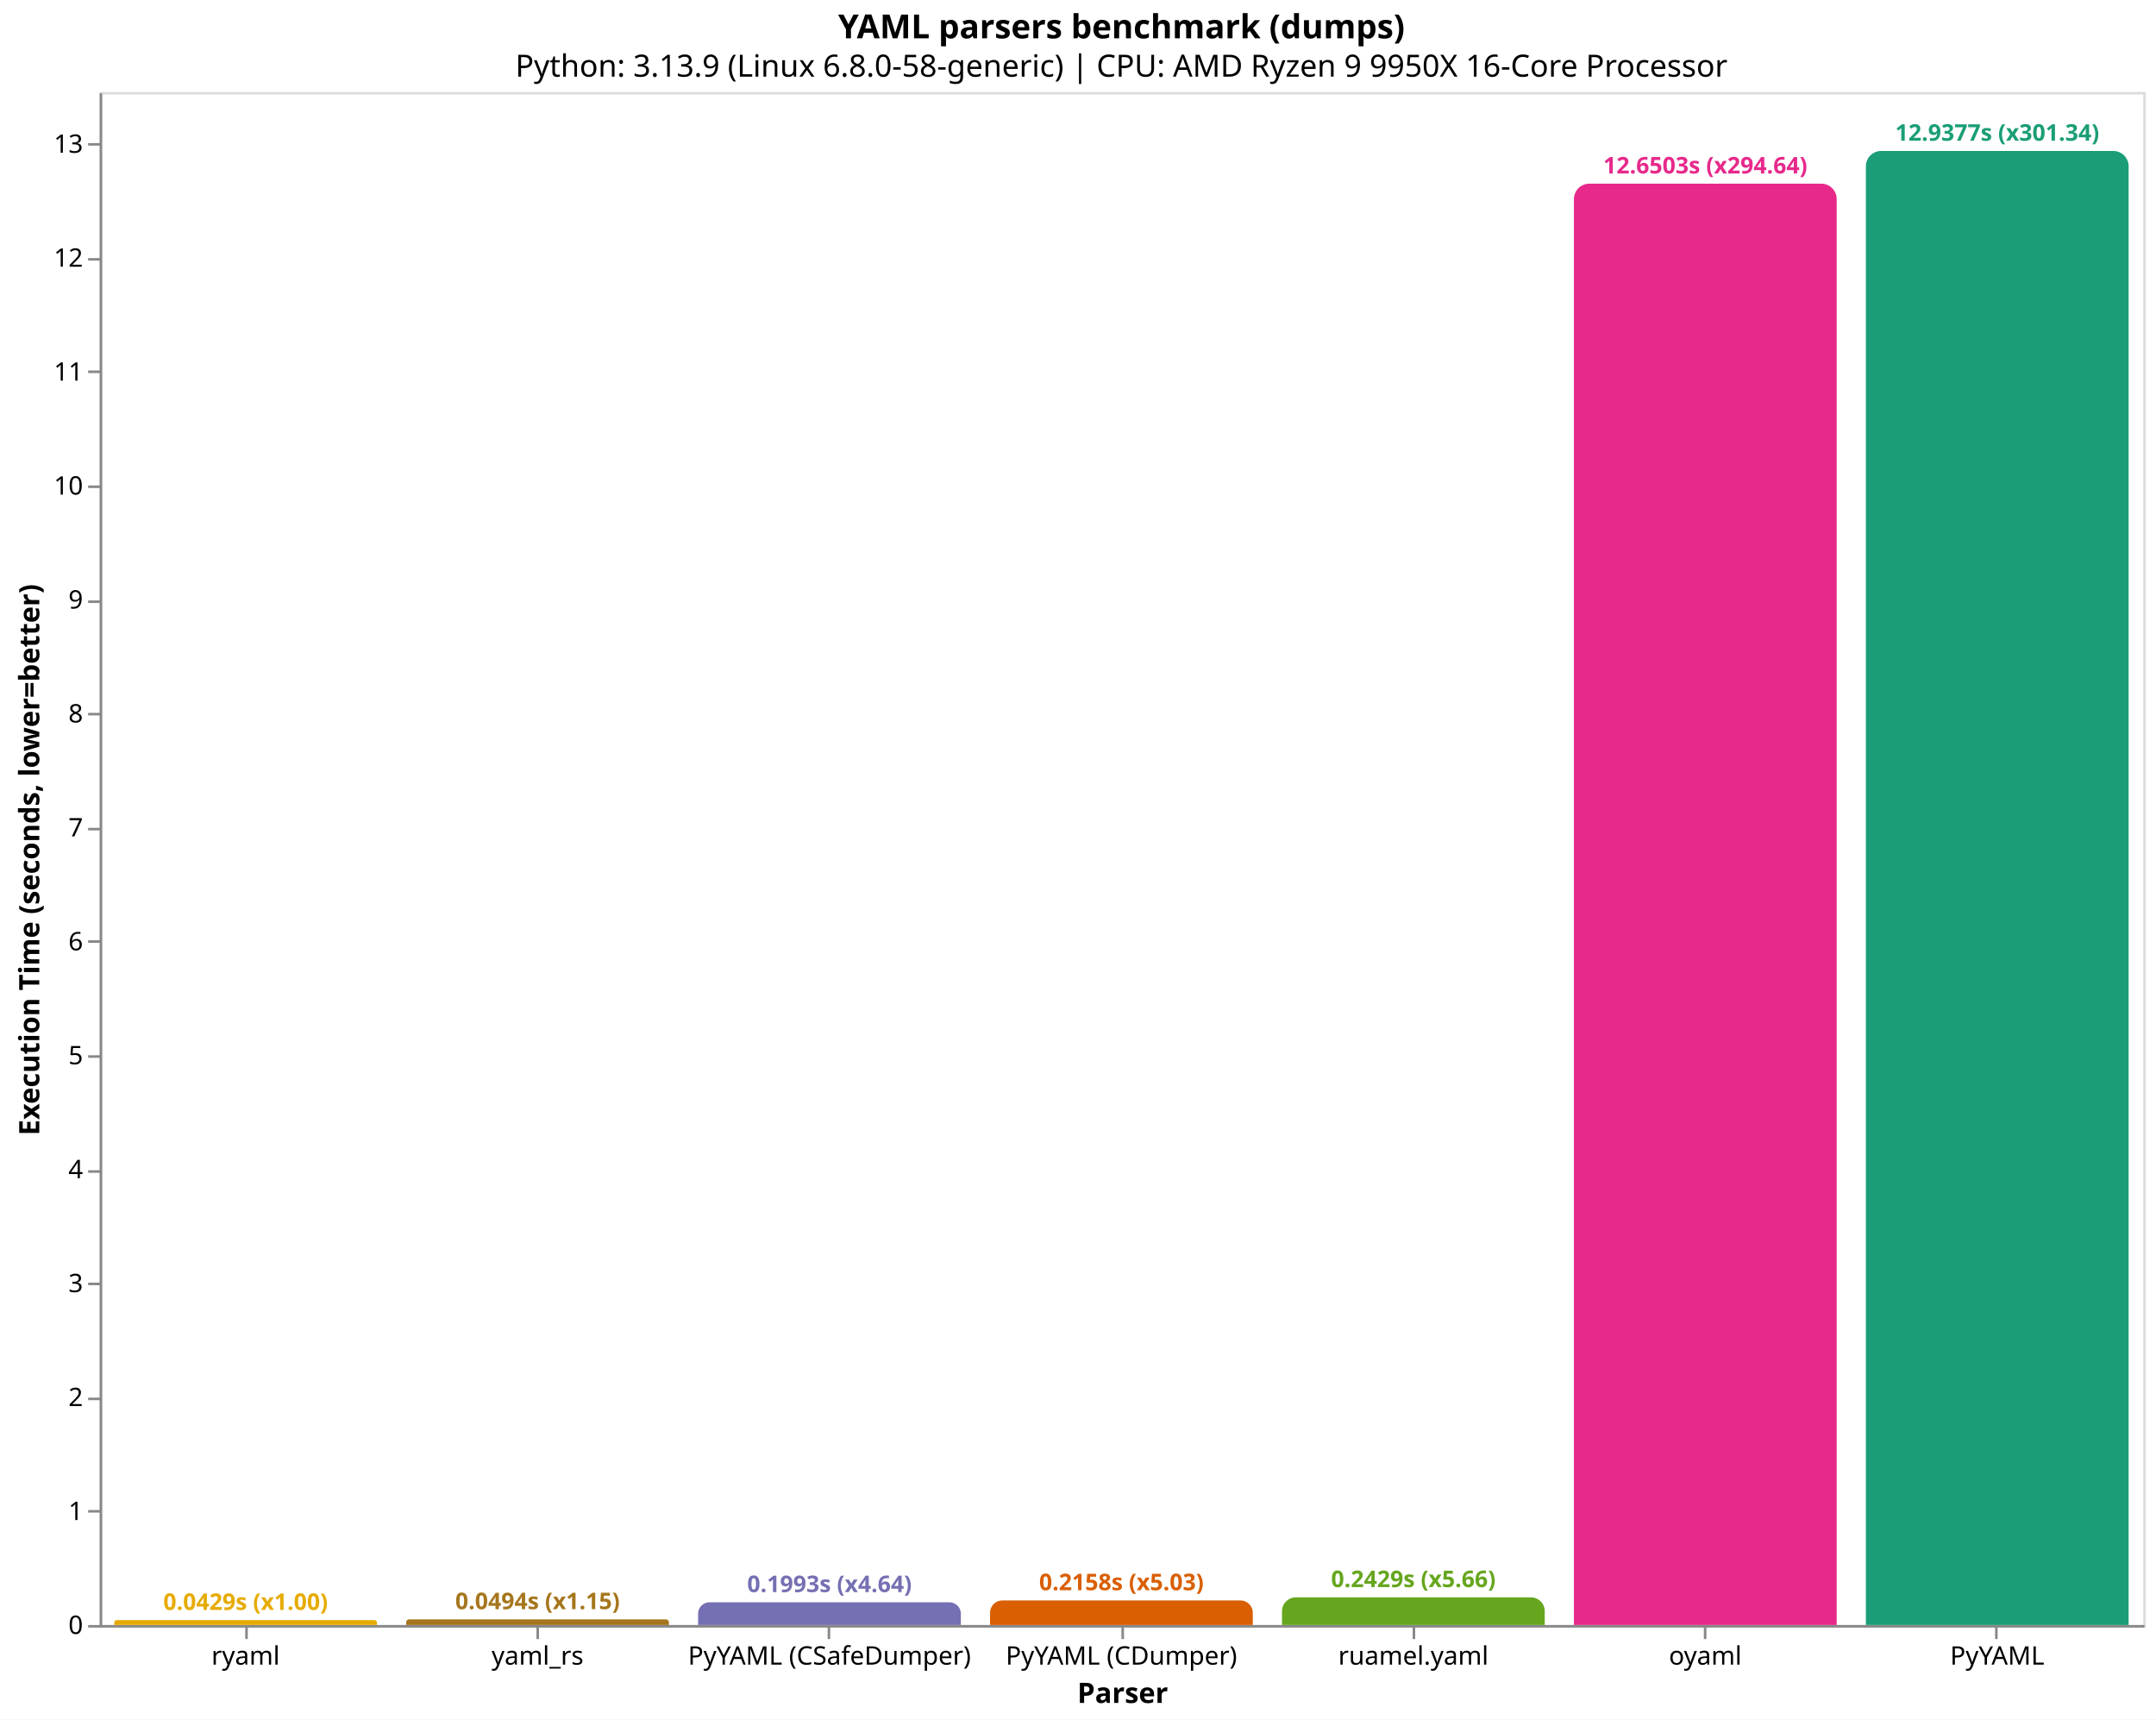
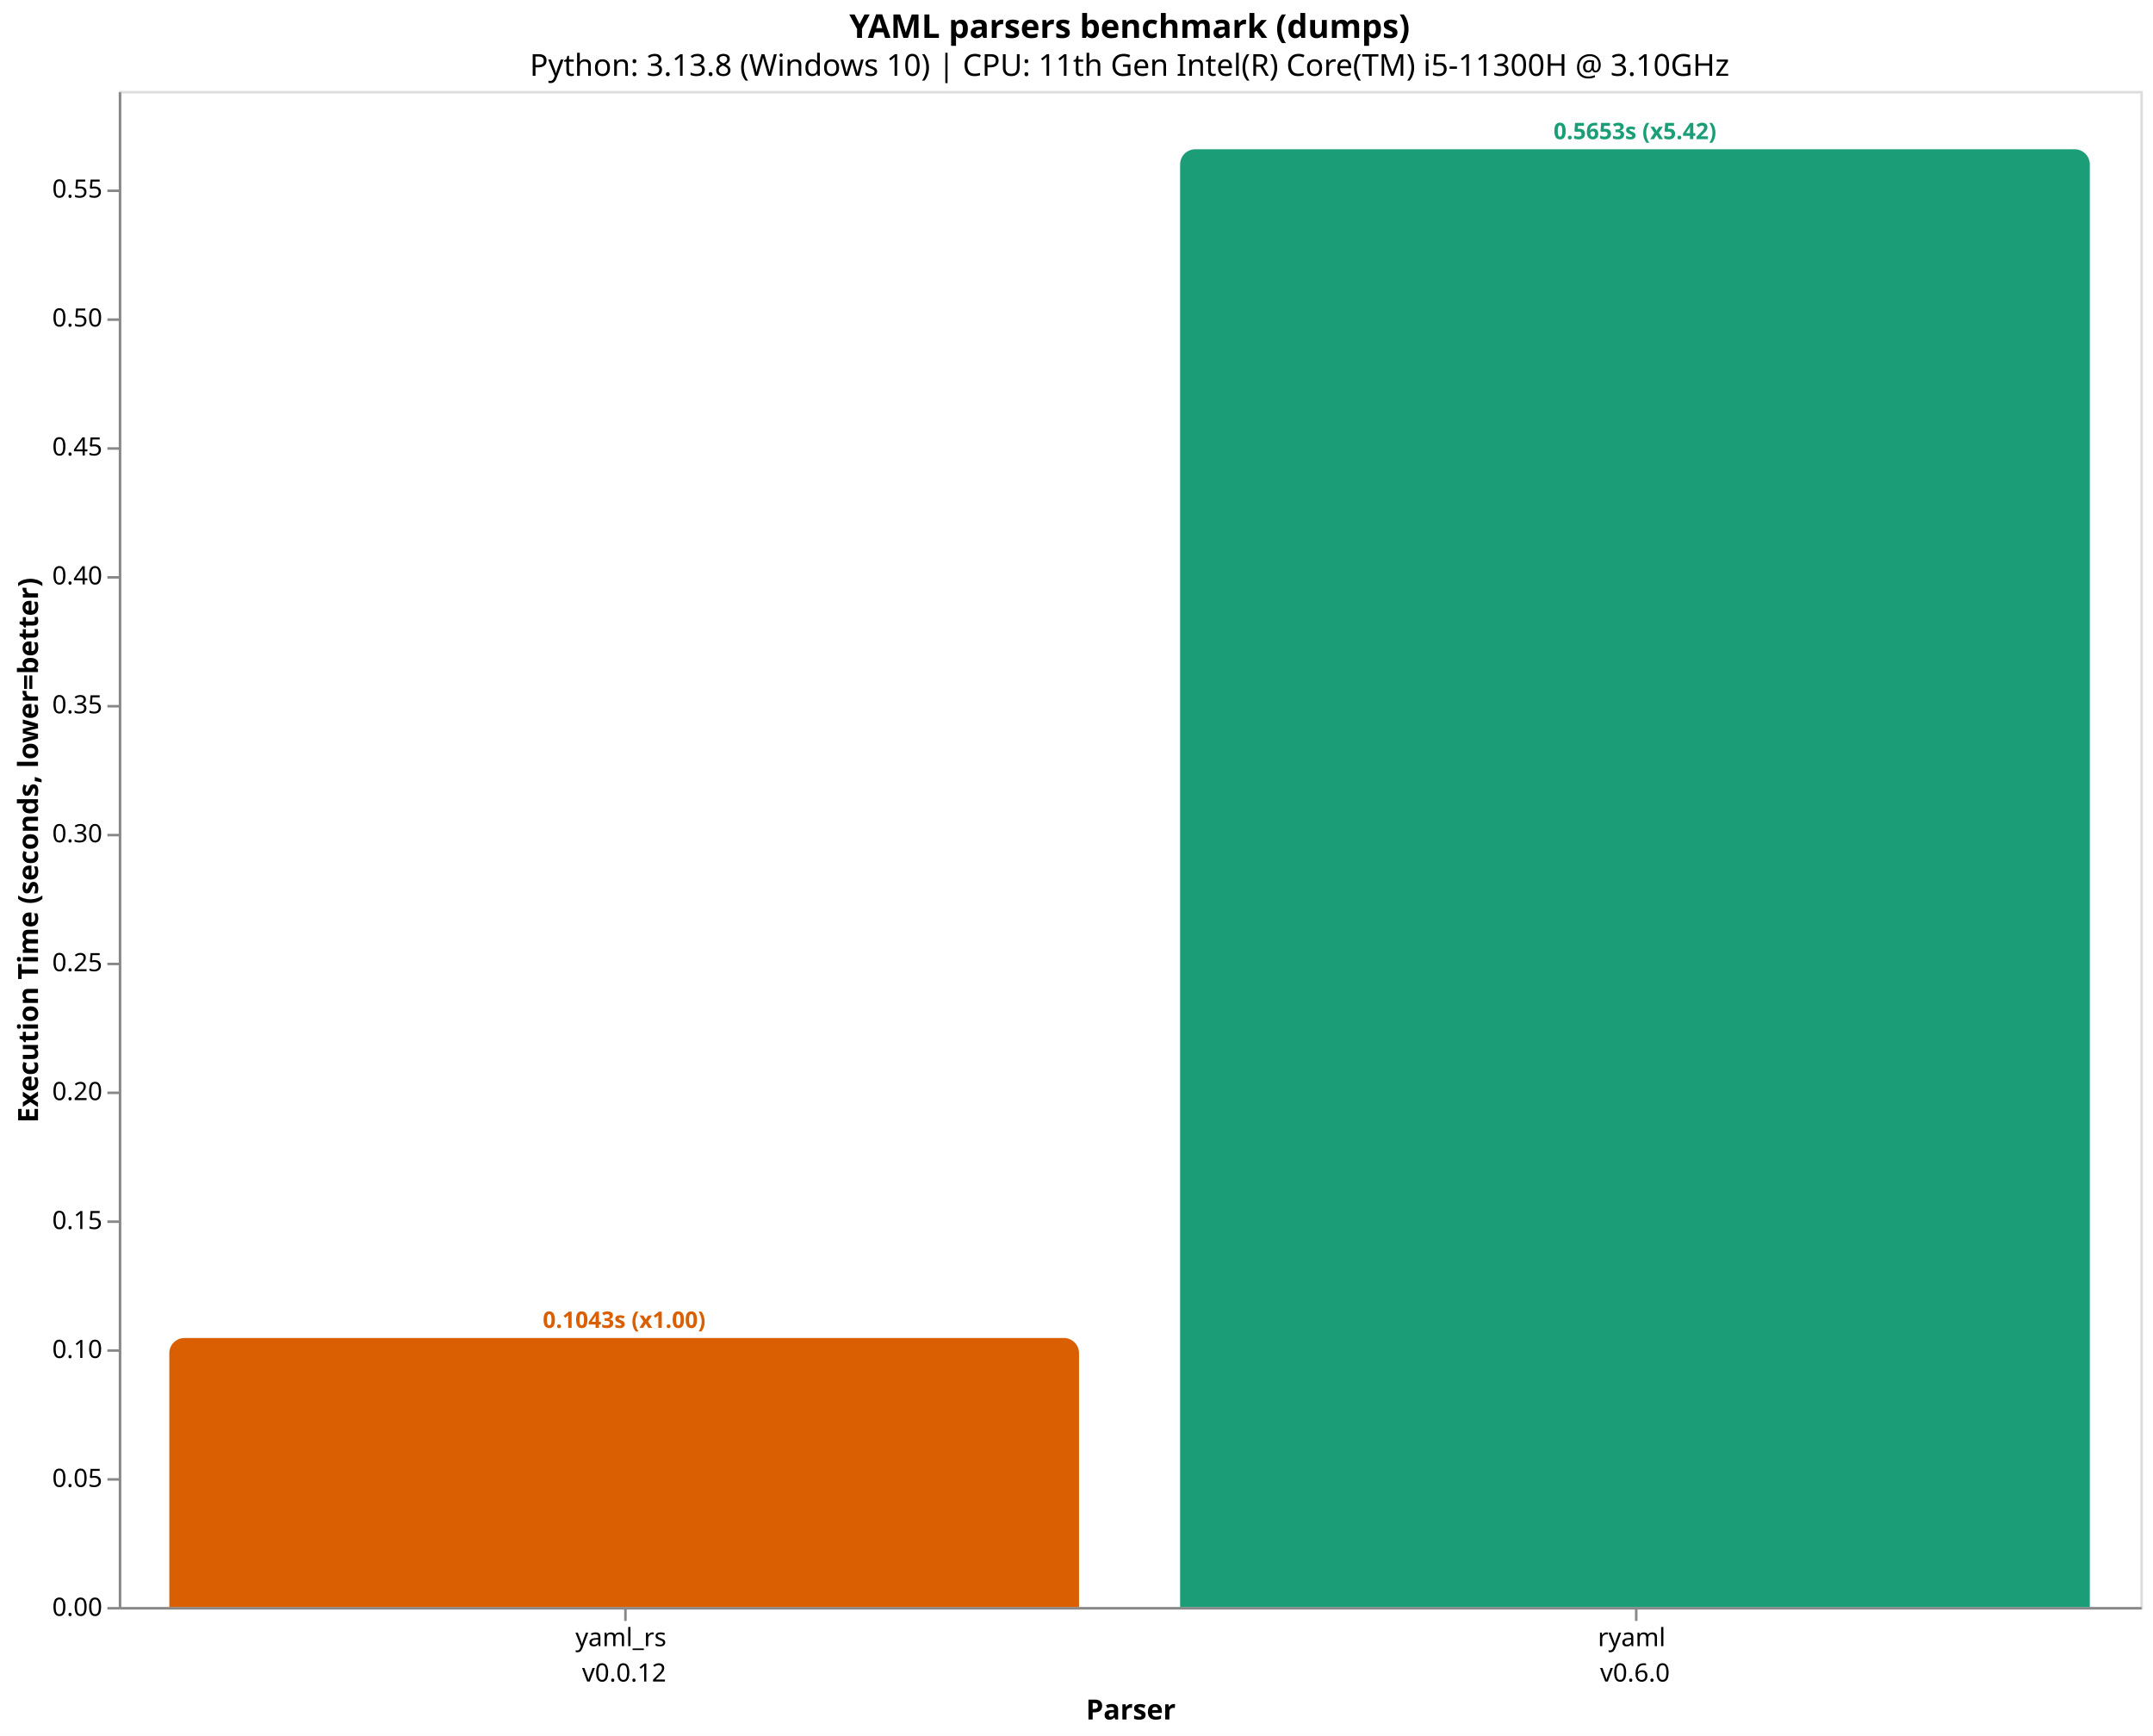
- <svg xmlns="http://www.w3.org/2000/svg" version="1.1" class="marks" width="844" height="673" viewBox="0 0 844 673">
-   <rect width="844" height="673" fill="white" />
-   <g fill="none" stroke-miterlimit="10" transform="translate(39,36)">
+ <svg xmlns="http://www.w3.org/2000/svg" version="1.1" class="marks" width="852" height="687" viewBox="0 0 852 687">
+   <rect width="852" height="687" fill="white" />
+   <g fill="none" stroke-miterlimit="10" transform="translate(47,36)">
    <g class="mark-group role-frame root" role="graphics-object" aria-roledescription="group mark container">
      <g transform="translate(0,0)">
        <path class="background" aria-hidden="true" d="M0.5,0.5h800v600h-800Z" stroke="#ddd" />
        <g>
-           <g class="mark-group role-axis" role="graphics-symbol" aria-roledescription="axis" aria-label="X-axis titled 'Parser' for a discrete scale with 7 values: ryaml, yaml_rs, PyYAML (CSafeDumper), PyYAML (CDumper), ruamel.yaml, oyaml, PyYAML">
+           <g class="mark-group role-axis" role="graphics-symbol" aria-roledescription="axis" aria-label="X-axis titled 'Parser' for a discrete scale with 2 values: yaml_rs&#10;v0.0.12, ryaml&#10;v0.6.0">
            <g transform="translate(0.5,600.5)">
              <path class="background" aria-hidden="true" d="M0,0h0v0h0Z" pointer-events="none" />
              <g>
                <g class="mark-rule role-axis-tick" pointer-events="none">
-                   <line transform="translate(57,0)" x2="0" y2="5" stroke="#888" stroke-width="1" opacity="1" />
-                   <line transform="translate(171,0)" x2="0" y2="5" stroke="#888" stroke-width="1" opacity="1" />
-                   <line transform="translate(285,0)" x2="0" y2="5" stroke="#888" stroke-width="1" opacity="1" />
-                   <line transform="translate(400,0)" x2="0" y2="5" stroke="#888" stroke-width="1" opacity="1" />
-                   <line transform="translate(514,0)" x2="0" y2="5" stroke="#888" stroke-width="1" opacity="1" />
-                   <line transform="translate(628,0)" x2="0" y2="5" stroke="#888" stroke-width="1" opacity="1" />
-                   <line transform="translate(742,0)" x2="0" y2="5" stroke="#888" stroke-width="1" opacity="1" />
+                   <line transform="translate(200,0)" x2="0" y2="5" stroke="#888" stroke-width="1" opacity="1" />
+                   <line transform="translate(600,0)" x2="0" y2="5" stroke="#888" stroke-width="1" opacity="1" />
                </g>
                <g class="mark-text role-axis-label" pointer-events="none">
-                   <text text-anchor="middle" transform="translate(56.64286,15)" font-family="sans-serif" font-size="10px" fill="#000" opacity="1">ryaml</text>
-                   <text text-anchor="middle" transform="translate(170.9286,15)" font-family="sans-serif" font-size="10px" fill="#000" opacity="1">yaml_rs</text>
-                   <text text-anchor="middle" transform="translate(285.2143,15)" font-family="sans-serif" font-size="10px" fill="#000" opacity="1">PyYAML (CSafeDumper)</text>
-                   <text text-anchor="middle" transform="translate(399.5,15)" font-family="sans-serif" font-size="10px" fill="#000" opacity="1">PyYAML (CDumper)</text>
-                   <text text-anchor="middle" transform="translate(513.7857,15)" font-family="sans-serif" font-size="10px" fill="#000" opacity="1">ruamel.yaml</text>
-                   <text text-anchor="middle" transform="translate(628.0714,15)" font-family="sans-serif" font-size="10px" fill="#000" opacity="1">oyaml</text>
-                   <text text-anchor="middle" transform="translate(742.3571,15)" font-family="sans-serif" font-size="10px" fill="#000" opacity="1">PyYAML</text>
+                   <text text-anchor="middle" transform="translate(199.5,15)" font-family="sans-serif" font-size="10px" fill="#000" opacity="1">
+                     <tspan>yaml_rs</tspan>
+                     <tspan x="0" dy="14">v0.0.12</tspan>
+                   </text>
+                   <text text-anchor="middle" transform="translate(599.5,15)" font-family="sans-serif" font-size="10px" fill="#000" opacity="1">
+                     <tspan>ryaml</tspan>
+                     <tspan x="0" dy="14">v0.6.0</tspan>
+                   </text>
                </g>
                <g class="mark-rule role-axis-domain" pointer-events="none">
                  <line transform="translate(0,0)" x2="800" y2="0" stroke="#888" stroke-width="1" opacity="1" />
                </g>
                <g class="mark-text role-axis-title" pointer-events="none">
-                   <text text-anchor="middle" transform="translate(400,30)" font-family="sans-serif" font-size="11px" font-weight="bold" fill="#000" opacity="1">Parser</text>
+                   <text text-anchor="middle" transform="translate(400,44)" font-family="sans-serif" font-size="11px" font-weight="bold" fill="#000" opacity="1">Parser</text>
                </g>
              </g>
              <path class="foreground" aria-hidden="true" d="" pointer-events="none" display="none" />
            </g>
          </g>
-           <g class="mark-group role-axis" role="graphics-symbol" aria-roledescription="axis" aria-label="Y-axis titled 'Execution Time (seconds, lower=better)' for a linear scale with values from 0 to 13">
+           <g class="mark-group role-axis" role="graphics-symbol" aria-roledescription="axis" aria-label="Y-axis titled 'Execution Time (seconds, lower=better)' for a linear scale with values from 0.0 to 0.6">
            <g transform="translate(0.5,0.5)">
              <path class="background" aria-hidden="true" d="M0,0h0v0h0Z" pointer-events="none" />
              <g>
                <g class="mark-rule role-axis-tick" pointer-events="none">
                  <line transform="translate(0,600)" x2="-5" y2="0" stroke="#888" stroke-width="1" opacity="1" />
-                   <line transform="translate(0,555)" x2="-5" y2="0" stroke="#888" stroke-width="1" opacity="1" />
-                   <line transform="translate(0,511)" x2="-5" y2="0" stroke="#888" stroke-width="1" opacity="1" />
-                   <line transform="translate(0,466)" x2="-5" y2="0" stroke="#888" stroke-width="1" opacity="1" />
-                   <line transform="translate(0,422)" x2="-5" y2="0" stroke="#888" stroke-width="1" opacity="1" />
-                   <line transform="translate(0,377)" x2="-5" y2="0" stroke="#888" stroke-width="1" opacity="1" />
-                   <line transform="translate(0,332)" x2="-5" y2="0" stroke="#888" stroke-width="1" opacity="1" />
-                   <line transform="translate(0,288)" x2="-5" y2="0" stroke="#888" stroke-width="1" opacity="1" />
+                   <line transform="translate(0,549)" x2="-5" y2="0" stroke="#888" stroke-width="1" opacity="1" />
+                   <line transform="translate(0,498)" x2="-5" y2="0" stroke="#888" stroke-width="1" opacity="1" />
+                   <line transform="translate(0,447)" x2="-5" y2="0" stroke="#888" stroke-width="1" opacity="1" />
+                   <line transform="translate(0,396)" x2="-5" y2="0" stroke="#888" stroke-width="1" opacity="1" />
+                   <line transform="translate(0,345)" x2="-5" y2="0" stroke="#888" stroke-width="1" opacity="1" />
+                   <line transform="translate(0,294)" x2="-5" y2="0" stroke="#888" stroke-width="1" opacity="1" />
                  <line transform="translate(0,243)" x2="-5" y2="0" stroke="#888" stroke-width="1" opacity="1" />
-                   <line transform="translate(0,199)" x2="-5" y2="0" stroke="#888" stroke-width="1" opacity="1" />
-                   <line transform="translate(0,154)" x2="-5" y2="0" stroke="#888" stroke-width="1" opacity="1" />
-                   <line transform="translate(0,109)" x2="-5" y2="0" stroke="#888" stroke-width="1" opacity="1" />
-                   <line transform="translate(0,65)" x2="-5" y2="0" stroke="#888" stroke-width="1" opacity="1" />
-                   <line transform="translate(0,20)" x2="-5" y2="0" stroke="#888" stroke-width="1" opacity="1" />
+                   <line transform="translate(0,192)" x2="-5" y2="0" stroke="#888" stroke-width="1" opacity="1" />
+                   <line transform="translate(0,141)" x2="-5" y2="0" stroke="#888" stroke-width="1" opacity="1" />
+                   <line transform="translate(0,90)" x2="-5" y2="0" stroke="#888" stroke-width="1" opacity="1" />
+                   <line transform="translate(0,39)" x2="-5" y2="0" stroke="#888" stroke-width="1" opacity="1" />
                </g>
                <g class="mark-text role-axis-label" pointer-events="none">
-                   <text text-anchor="end" transform="translate(-7,603)" font-family="sans-serif" font-size="10px" fill="#000" opacity="1">0</text>
-                   <text text-anchor="end" transform="translate(-7,558.4075)" font-family="sans-serif" font-size="10px" fill="#000" opacity="1">1</text>
-                   <text text-anchor="end" transform="translate(-7,513.815)" font-family="sans-serif" font-size="10px" fill="#000" opacity="1">2</text>
-                   <text text-anchor="end" transform="translate(-7,469.2225)" font-family="sans-serif" font-size="10px" fill="#000" opacity="1">3</text>
-                   <text text-anchor="end" transform="translate(-7,424.63)" font-family="sans-serif" font-size="10px" fill="#000" opacity="1">4</text>
-                   <text text-anchor="end" transform="translate(-7,380.0375)" font-family="sans-serif" font-size="10px" fill="#000" opacity="1">5</text>
-                   <text text-anchor="end" transform="translate(-7,335.445)" font-family="sans-serif" font-size="10px" fill="#000" opacity="1">6</text>
-                   <text text-anchor="end" transform="translate(-7,290.8525)" font-family="sans-serif" font-size="10px" fill="#000" opacity="1">7</text>
-                   <text text-anchor="end" transform="translate(-7,246.26)" font-family="sans-serif" font-size="10px" fill="#000" opacity="1">8</text>
-                   <text text-anchor="end" transform="translate(-7,201.6675)" font-family="sans-serif" font-size="10px" fill="#000" opacity="1">9</text>
-                   <text text-anchor="end" transform="translate(-7,157.0749)" font-family="sans-serif" font-size="10px" fill="#000" opacity="1">10</text>
-                   <text text-anchor="end" transform="translate(-7,112.4824)" font-family="sans-serif" font-size="10px" fill="#000" opacity="1">11</text>
-                   <text text-anchor="end" transform="translate(-7,67.88994)" font-family="sans-serif" font-size="10px" fill="#000" opacity="1">12</text>
-                   <text text-anchor="end" transform="translate(-7,23.29743)" font-family="sans-serif" font-size="10px" fill="#000" opacity="1">13</text>
+                   <text text-anchor="end" transform="translate(-7,603)" font-family="sans-serif" font-size="10px" fill="#000" opacity="1">0.00</text>
+                   <text text-anchor="end" transform="translate(-7,551.9734)" font-family="sans-serif" font-size="10px" fill="#000" opacity="1">0.05</text>
+                   <text text-anchor="end" transform="translate(-7,500.9467)" font-family="sans-serif" font-size="10px" fill="#000" opacity="1">0.10</text>
+                   <text text-anchor="end" transform="translate(-7,449.9201)" font-family="sans-serif" font-size="10px" fill="#000" opacity="1">0.15</text>
+                   <text text-anchor="end" transform="translate(-7,398.8934)" font-family="sans-serif" font-size="10px" fill="#000" opacity="1">0.20</text>
+                   <text text-anchor="end" transform="translate(-7,347.8668)" font-family="sans-serif" font-size="10px" fill="#000" opacity="1">0.25</text>
+                   <text text-anchor="end" transform="translate(-7,296.8401)" font-family="sans-serif" font-size="10px" fill="#000" opacity="1">0.30</text>
+                   <text text-anchor="end" transform="translate(-7,245.8135)" font-family="sans-serif" font-size="10px" fill="#000" opacity="1">0.35</text>
+                   <text text-anchor="end" transform="translate(-7,194.7868)" font-family="sans-serif" font-size="10px" fill="#000" opacity="1">0.40</text>
+                   <text text-anchor="end" transform="translate(-7,143.7602)" font-family="sans-serif" font-size="10px" fill="#000" opacity="1">0.45</text>
+                   <text text-anchor="end" transform="translate(-7,92.73354)" font-family="sans-serif" font-size="10px" fill="#000" opacity="1">0.50</text>
+                   <text text-anchor="end" transform="translate(-7,41.70689)" font-family="sans-serif" font-size="10px" fill="#000" opacity="1">0.55</text>
                </g>
                <g class="mark-rule role-axis-domain" pointer-events="none">
                  <line transform="translate(0,600)" x2="0" y2="-600" stroke="#888" stroke-width="1" opacity="1" />
                </g>
                <g class="mark-text role-axis-title" pointer-events="none">
-                   <text text-anchor="middle" transform="translate(-22.12305,300) rotate(-90) translate(0,-2)" font-family="sans-serif" font-size="11px" font-weight="bold" fill="#000" opacity="1">Execution Time (seconds, lower=better)</text>
+                   <text text-anchor="middle" transform="translate(-30.46289,300) rotate(-90) translate(0,-2)" font-family="sans-serif" font-size="11px" font-weight="bold" fill="#000" opacity="1">Execution Time (seconds, lower=better)</text>
                </g>
              </g>
              <path class="foreground" aria-hidden="true" d="" pointer-events="none" display="none" />
            </g>
          </g>
          <g class="mark-group role-scope" role="graphics-object" aria-roledescription="group mark container">
-             <g transform="translate(5.714286,598.0854)">
-               <path class="background" aria-hidden="true" d="M0.957,0L101.9,0C102.428,0,102.857,0.429,102.857,0.957L102.857,1.915C102.857,1.915,102.857,1.915,102.857,1.915L0,1.915C0,1.915,0,1.915,0,1.915L0,0.957C0,0.429,0.429,0,0.957,0Z" />
-               <g clip-path="url(#clip9)">
+             <g transform="translate(20,493.5298)">
+               <path class="background" aria-hidden="true" d="M6,0L354,0C357.311,0,360,2.689,360,6L360,106.47C360,106.47,360,106.47,360,106.47L0,106.47C0,106.47,0,106.47,0,106.47L0,6C0,2.689,2.689,0,6,0Z" />
+               <g clip-path="url(#clip4)">
                <g class="mark-group role-scope" role="graphics-object" aria-roledescription="group mark container">
-                   <g transform="translate(0,-598.0854)">
-                     <path class="background" aria-hidden="true" d="M0,0h102.857v0h-102.857Z" />
+                   <g transform="translate(0,-493.5298)">
+                     <path class="background" aria-hidden="true" d="M0,0h360v0h-360Z" />
                    <g>
                      <g class="mark-rect role-mark layer_0_marks" role="graphics-object" aria-roledescription="rect mark container">
-                         <path aria-label="Parser: ryaml; Execution Time (seconds, lower=better): 0.0429344802784; parser: ryaml; Execution Time (s): 0.0429; Slowdown: 1.00" role="graphics-symbol" aria-roledescription="bar" d="M0,598.085h102.857v1.915h-102.857Z" fill="#e6ab02" />
+                         <path aria-label="Parser: yaml_rs&#10;v0.0.12; Execution Time (seconds, lower=better): 0.104328033334; parser: yaml_rs; Execution Time (s): 0.1043; Slowdown: 1.00" role="graphics-symbol" aria-roledescription="bar" d="M0,493.53h360v106.47h-360Z" fill="#d95f02" />
                      </g>
                    </g>
                    <path class="foreground" aria-hidden="true" d="" display="none" />
                  </g>
                </g>
              </g>
              <path class="foreground" aria-hidden="true" d="" display="none" />
            </g>
-             <g transform="translate(120,597.7967)">
-               <path class="background" aria-hidden="true" d="M1.102,0L101.755,0C102.364,0,102.857,0.494,102.857,1.102L102.857,2.203C102.857,2.203,102.857,2.203,102.857,2.203L0,2.203C0,2.203,0,2.203,0,2.203L0,1.102C0,0.494,0.494,0,1.102,0Z" />
-               <g clip-path="url(#clip10)">
+             <g transform="translate(420,23.07692)">
+               <path class="background" aria-hidden="true" d="M6,0L354,0C357.311,0,360,2.689,360,6L360,576.923C360,576.923,360,576.923,360,576.923L0,576.923C0,576.923,0,576.923,0,576.923L0,6C0,2.689,2.689,0,6,0Z" />
+               <g clip-path="url(#clip5)">
                <g class="mark-group role-scope" role="graphics-object" aria-roledescription="group mark container">
-                   <g transform="translate(0,-597.7967)">
-                     <path class="background" aria-hidden="true" d="M0,0h102.857v0h-102.857Z" />
+                   <g transform="translate(0,-23.07692)">
+                     <path class="background" aria-hidden="true" d="M0,0h360v0h-360Z" />
                    <g>
                      <g class="mark-rect role-mark layer_0_marks" role="graphics-object" aria-roledescription="rect mark container">
-                         <path aria-label="Parser: yaml_rs; Execution Time (seconds, lower=better): 0.0494103257079; parser: yaml_rs; Execution Time (s): 0.0494; Slowdown: 1.15" role="graphics-symbol" aria-roledescription="bar" d="M0,597.797h102.857v2.203h-102.857Z" fill="#a6761d" />
-                       </g>
-                     </g>
-                     <path class="foreground" aria-hidden="true" d="" display="none" />
-                   </g>
-                 </g>
-               </g>
-               <path class="foreground" aria-hidden="true" d="" display="none" />
-             </g>
-             <g transform="translate(234.2857,591.1111)">
-               <path class="background" aria-hidden="true" d="M4.444,0L98.413,0C100.866,0,102.857,1.992,102.857,4.444L102.857,8.889C102.857,8.889,102.857,8.889,102.857,8.889L0,8.889C0,8.889,0,8.889,0,8.889L0,4.444C0,1.992,1.992,0,4.444,0Z" />
-               <g clip-path="url(#clip11)">
-                 <g class="mark-group role-scope" role="graphics-object" aria-roledescription="group mark container">
-                   <g transform="translate(0,-591.1111)">
-                     <path class="background" aria-hidden="true" d="M0,0h102.857v0h-102.857Z" />
-                     <g>
-                       <g class="mark-rect role-mark layer_0_marks" role="graphics-object" aria-roledescription="rect mark container">
-                         <path aria-label="Parser: PyYAML (CSafeDumper); Execution Time (seconds, lower=better): 0.199337290367; parser: PyYAML (CSafeDumper); Execution Time (s): 0.1993; Slowdown: 4.64" role="graphics-symbol" aria-roledescription="bar" d="M0,591.111h102.857v8.889h-102.857Z" fill="#7570b3" />
-                       </g>
-                     </g>
-                     <path class="foreground" aria-hidden="true" d="" display="none" />
-                   </g>
-                 </g>
-               </g>
-               <path class="foreground" aria-hidden="true" d="" display="none" />
-             </g>
-             <g transform="translate(348.5714,590.378)">
-               <path class="background" aria-hidden="true" d="M4.811,0L98.046,0C100.701,0,102.857,2.156,102.857,4.811L102.857,9.622C102.857,9.622,102.857,9.622,102.857,9.622L0,9.622C0,9.622,0,9.622,0,9.622L0,4.811C0,2.156,2.156,0,4.811,0Z" />
-               <g clip-path="url(#clip12)">
-                 <g class="mark-group role-scope" role="graphics-object" aria-roledescription="group mark container">
-                   <g transform="translate(0,-590.378)">
-                     <path class="background" aria-hidden="true" d="M0,0h102.857v0h-102.857Z" />
-                     <g>
-                       <g class="mark-rect role-mark layer_0_marks" role="graphics-object" aria-roledescription="rect mark container">
-                         <path aria-label="Parser: PyYAML (CDumper); Execution Time (seconds, lower=better): 0.21577590347; parser: PyYAML (CDumper); Execution Time (s): 0.2158; Slowdown: 5.03" role="graphics-symbol" aria-roledescription="bar" d="M0,590.378h102.857v9.622h-102.857Z" fill="#d95f02" />
-                       </g>
-                     </g>
-                     <path class="foreground" aria-hidden="true" d="" display="none" />
-                   </g>
-                 </g>
-               </g>
-               <path class="foreground" aria-hidden="true" d="" display="none" />
-             </g>
-             <g transform="translate(462.8571,589.1677)">
-               <path class="background" aria-hidden="true" d="M5.416,0L97.441,0C100.43,0,102.857,2.427,102.857,5.416L102.857,10.832C102.857,10.832,102.857,10.832,102.857,10.832L0,10.832C0,10.832,0,10.832,0,10.832L0,5.416C0,2.427,2.427,0,5.416,0Z" />
-               <g clip-path="url(#clip13)">
-                 <g class="mark-group role-scope" role="graphics-object" aria-roledescription="group mark container">
-                   <g transform="translate(0,-589.1677)">
-                     <path class="background" aria-hidden="true" d="M0,0h102.857v0h-102.857Z" />
-                     <g>
-                       <g class="mark-rect role-mark layer_0_marks" role="graphics-object" aria-roledescription="rect mark container">
-                         <path aria-label="Parser: ruamel.yaml; Execution Time (seconds, lower=better): 0.242916469617; parser: ruamel.yaml; Execution Time (s): 0.2429; Slowdown: 5.66" role="graphics-symbol" aria-roledescription="bar" d="M0,589.168h102.857v10.832h-102.857Z" fill="#66a61e" />
-                       </g>
-                     </g>
-                     <path class="foreground" aria-hidden="true" d="" display="none" />
-                   </g>
-                 </g>
-               </g>
-               <path class="foreground" aria-hidden="true" d="" display="none" />
-             </g>
-             <g transform="translate(577.1429,35.89344)">
-               <path class="background" aria-hidden="true" d="M6,0L96.857,0C100.169,0,102.857,2.689,102.857,6L102.857,564.107C102.857,564.107,102.857,564.107,102.857,564.107L0,564.107C0,564.107,0,564.107,0,564.107L0,6C0,2.689,2.689,0,6,0Z" />
-               <g clip-path="url(#clip14)">
-                 <g class="mark-group role-scope" role="graphics-object" aria-roledescription="group mark container">
-                   <g transform="translate(0,-35.89344)">
-                     <path class="background" aria-hidden="true" d="M0,0h102.857v0h-102.857Z" />
-                     <g>
-                       <g class="mark-rect role-mark layer_0_marks" role="graphics-object" aria-roledescription="rect mark container">
-                         <path aria-label="Parser: oyaml; Execution Time (seconds, lower=better): 12.650254863; parser: oyaml; Execution Time (s): 12.6503; Slowdown: 294.64" role="graphics-symbol" aria-roledescription="bar" d="M0,35.893h102.857v564.107h-102.857Z" fill="#e7298a" />
-                       </g>
-                     </g>
-                     <path class="foreground" aria-hidden="true" d="" display="none" />
-                   </g>
-                 </g>
-               </g>
-               <path class="foreground" aria-hidden="true" d="" display="none" />
-             </g>
-             <g transform="translate(691.4286,23.07692)">
-               <path class="background" aria-hidden="true" d="M6,0L96.857,0C100.169,0,102.857,2.689,102.857,6L102.857,576.923C102.857,576.923,102.857,576.923,102.857,576.923L0,576.923C0,576.923,0,576.923,0,576.923L0,6C0,2.689,2.689,0,6,0Z" />
-               <g clip-path="url(#clip15)">
-                 <g class="mark-group role-scope" role="graphics-object" aria-roledescription="group mark container">
-                   <g transform="translate(0,-23.07692)">
-                     <path class="background" aria-hidden="true" d="M0,0h102.857v0h-102.857Z" />
-                     <g>
-                       <g class="mark-rect role-mark layer_0_marks" role="graphics-object" aria-roledescription="rect mark container">
-                         <path aria-label="Parser: PyYAML; Execution Time (seconds, lower=better): 12.937669097; parser: PyYAML; Execution Time (s): 12.9377; Slowdown: 301.34" role="graphics-symbol" aria-roledescription="bar" d="M0,23.077h102.857v576.923h-102.857Z" fill="#1b9e77" />
+                         <path aria-label="Parser: ryaml&#10;v0.6.0; Execution Time (seconds, lower=better): 0.565315499999; parser: ryaml; Execution Time (s): 0.5653; Slowdown: 5.42" role="graphics-symbol" aria-roledescription="bar" d="M0,23.077h360v576.923h-360Z" fill="#1b9e77" />
                      </g>
                    </g>
                    <path class="foreground" aria-hidden="true" d="" display="none" />
                  </g>
                </g>
              </g>
              <path class="foreground" aria-hidden="true" d="" display="none" />
            </g>
          </g>
          <g class="mark-text role-mark layer_1_marks" role="graphics-object" aria-roledescription="text mark container">
-             <text aria-label="Parser: ryaml; Execution Time (seconds, lower=better): 0.0429344802784; parser: ryaml; label: 0.0429s (x1.00); Execution Time (s): 0.0429; Slowdown: 1.00" role="graphics-symbol" aria-roledescription="text mark" text-anchor="middle" transform="translate(57.14286,594.0854)" font-family="sans-serif" font-size="9px" font-weight="bold" fill="#e6ab02">0.0429s (x1.00)</text>
-             <text aria-label="Parser: yaml_rs; Execution Time (seconds, lower=better): 0.0494103257079; parser: yaml_rs; label: 0.0494s (x1.15); Execution Time (s): 0.0494; Slowdown: 1.15" role="graphics-symbol" aria-roledescription="text mark" text-anchor="middle" transform="translate(171.4286,593.7967)" font-family="sans-serif" font-size="9px" font-weight="bold" fill="#a6761d">0.0494s (x1.15)</text>
-             <text aria-label="Parser: PyYAML (CSafeDumper); Execution Time (seconds, lower=better): 0.199337290367; parser: PyYAML (CSafeDumper); label: 0.1993s (x4.64); Execution Time (s): 0.1993; Slowdown: 4.64" role="graphics-symbol" aria-roledescription="text mark" text-anchor="middle" transform="translate(285.7143,587.1111)" font-family="sans-serif" font-size="9px" font-weight="bold" fill="#7570b3">0.1993s (x4.64)</text>
-             <text aria-label="Parser: PyYAML (CDumper); Execution Time (seconds, lower=better): 0.21577590347; parser: PyYAML (CDumper); label: 0.2158s (x5.03); Execution Time (s): 0.2158; Slowdown: 5.03" role="graphics-symbol" aria-roledescription="text mark" text-anchor="middle" transform="translate(400,586.378)" font-family="sans-serif" font-size="9px" font-weight="bold" fill="#d95f02">0.2158s (x5.03)</text>
-             <text aria-label="Parser: ruamel.yaml; Execution Time (seconds, lower=better): 0.242916469617; parser: ruamel.yaml; label: 0.2429s (x5.66); Execution Time (s): 0.2429; Slowdown: 5.66" role="graphics-symbol" aria-roledescription="text mark" text-anchor="middle" transform="translate(514.2857,585.1677)" font-family="sans-serif" font-size="9px" font-weight="bold" fill="#66a61e">0.2429s (x5.66)</text>
-             <text aria-label="Parser: oyaml; Execution Time (seconds, lower=better): 12.650254863; parser: oyaml; label: 12.6503s (x294.64); Execution Time (s): 12.6503; Slowdown: 294.64" role="graphics-symbol" aria-roledescription="text mark" text-anchor="middle" transform="translate(628.5714,31.89344)" font-family="sans-serif" font-size="9px" font-weight="bold" fill="#e7298a">12.6503s (x294.64)</text>
-             <text aria-label="Parser: PyYAML; Execution Time (seconds, lower=better): 12.937669097; parser: PyYAML; label: 12.9377s (x301.34); Execution Time (s): 12.9377; Slowdown: 301.34" role="graphics-symbol" aria-roledescription="text mark" text-anchor="middle" transform="translate(742.8571,19.07692)" font-family="sans-serif" font-size="9px" font-weight="bold" fill="#1b9e77">12.9377s (x301.34)</text>
+             <text aria-label="Parser: yaml_rs&#10;v0.0.12; Execution Time (seconds, lower=better): 0.104328033334; parser: yaml_rs; label: 0.1043s (x1.00); Execution Time (s): 0.1043; Slowdown: 1.00" role="graphics-symbol" aria-roledescription="text mark" text-anchor="middle" transform="translate(200,489.5298)" font-family="sans-serif" font-size="9px" font-weight="bold" fill="#d95f02">0.1043s (x1.00)</text>
+             <text aria-label="Parser: ryaml&#10;v0.6.0; Execution Time (seconds, lower=better): 0.565315499999; parser: ryaml; label: 0.5653s (x5.42); Execution Time (s): 0.5653; Slowdown: 5.42" role="graphics-symbol" aria-roledescription="text mark" text-anchor="middle" transform="translate(600,19.07692)" font-family="sans-serif" font-size="9px" font-weight="bold" fill="#1b9e77">0.5653s (x5.42)</text>
          </g>
          <g class="mark-group role-title">
            <g transform="translate(400,-31)">
              <path class="background" aria-hidden="true" d="M0,0h0v0h0Z" pointer-events="none" />
              <g>
                <g class="mark-text role-title-text" role="graphics-symbol" aria-roledescription="title" aria-label="Title text 'YAML parsers benchmark (dumps)'" pointer-events="none">
                  <text text-anchor="middle" transform="translate(0,10)" font-family="sans-serif" font-size="13px" font-weight="bold" fill="#000" opacity="1">YAML parsers benchmark (dumps)</text>
                </g>
-                 <g class="mark-text role-title-subtitle" role="graphics-symbol" aria-roledescription="subtitle" aria-label="Subtitle text 'Python: 3.13.9 (Linux 6.8.0-58-generic) | CPU: AMD Ryzen 9 9950X 16-Core Processor'" pointer-events="none">
-                   <text text-anchor="middle" transform="translate(0,25)" font-family="sans-serif" font-size="12px" fill="#000" opacity="1">Python: 3.13.9 (Linux 6.8.0-58-generic) | CPU: AMD Ryzen 9 9950X 16-Core Processor</text>
+                 <g class="mark-text role-title-subtitle" role="graphics-symbol" aria-roledescription="subtitle" aria-label="Subtitle text 'Python: 3.13.8 (Windows 10) | CPU: 11th Gen Intel(R) Core(TM) i5-11300H @ 3.10GHz'" pointer-events="none">
+                   <text text-anchor="middle" transform="translate(0,25)" font-family="sans-serif" font-size="12px" fill="#000" opacity="1">Python: 3.13.8 (Windows 10) | CPU: 11th Gen Intel(R) Core(TM) i5-11300H @ 3.10GHz</text>
                </g>
              </g>
              <path class="foreground" aria-hidden="true" d="" pointer-events="none" display="none" />
            </g>
          </g>
        </g>
        <path class="foreground" aria-hidden="true" d="" display="none" />
      </g>
    </g>
  </g>
  <defs>
-     <clipPath id="clip9">
-       <path d="M0.957,0L101.9,0C102.428,0,102.857,0.429,102.857,0.957L102.857,1.915C102.857,1.915,102.857,1.915,102.857,1.915L0,1.915C0,1.915,0,1.915,0,1.915L0,0.957C0,0.429,0.429,0,0.957,0Z" />
+     <clipPath id="clip4">
+       <path d="M6,0L354,0C357.311,0,360,2.689,360,6L360,106.47C360,106.47,360,106.47,360,106.47L0,106.47C0,106.47,0,106.47,0,106.47L0,6C0,2.689,2.689,0,6,0Z" />
    </clipPath>
-     <clipPath id="clip10">
-       <path d="M1.102,0L101.755,0C102.364,0,102.857,0.494,102.857,1.102L102.857,2.203C102.857,2.203,102.857,2.203,102.857,2.203L0,2.203C0,2.203,0,2.203,0,2.203L0,1.102C0,0.494,0.494,0,1.102,0Z" />
-     </clipPath>
-     <clipPath id="clip11">
-       <path d="M4.444,0L98.413,0C100.866,0,102.857,1.992,102.857,4.444L102.857,8.889C102.857,8.889,102.857,8.889,102.857,8.889L0,8.889C0,8.889,0,8.889,0,8.889L0,4.444C0,1.992,1.992,0,4.444,0Z" />
-     </clipPath>
-     <clipPath id="clip12">
-       <path d="M4.811,0L98.046,0C100.701,0,102.857,2.156,102.857,4.811L102.857,9.622C102.857,9.622,102.857,9.622,102.857,9.622L0,9.622C0,9.622,0,9.622,0,9.622L0,4.811C0,2.156,2.156,0,4.811,0Z" />
-     </clipPath>
-     <clipPath id="clip13">
-       <path d="M5.416,0L97.441,0C100.43,0,102.857,2.427,102.857,5.416L102.857,10.832C102.857,10.832,102.857,10.832,102.857,10.832L0,10.832C0,10.832,0,10.832,0,10.832L0,5.416C0,2.427,2.427,0,5.416,0Z" />
-     </clipPath>
-     <clipPath id="clip14">
-       <path d="M6,0L96.857,0C100.169,0,102.857,2.689,102.857,6L102.857,564.107C102.857,564.107,102.857,564.107,102.857,564.107L0,564.107C0,564.107,0,564.107,0,564.107L0,6C0,2.689,2.689,0,6,0Z" />
-     </clipPath>
-     <clipPath id="clip15">
-       <path d="M6,0L96.857,0C100.169,0,102.857,2.689,102.857,6L102.857,576.923C102.857,576.923,102.857,576.923,102.857,576.923L0,576.923C0,576.923,0,576.923,0,576.923L0,6C0,2.689,2.689,0,6,0Z" />
+     <clipPath id="clip5">
+       <path d="M6,0L354,0C357.311,0,360,2.689,360,6L360,576.923C360,576.923,360,576.923,360,576.923L0,576.923C0,576.923,0,576.923,0,576.923L0,6C0,2.689,2.689,0,6,0Z" />
    </clipPath>
  </defs>
</svg>
